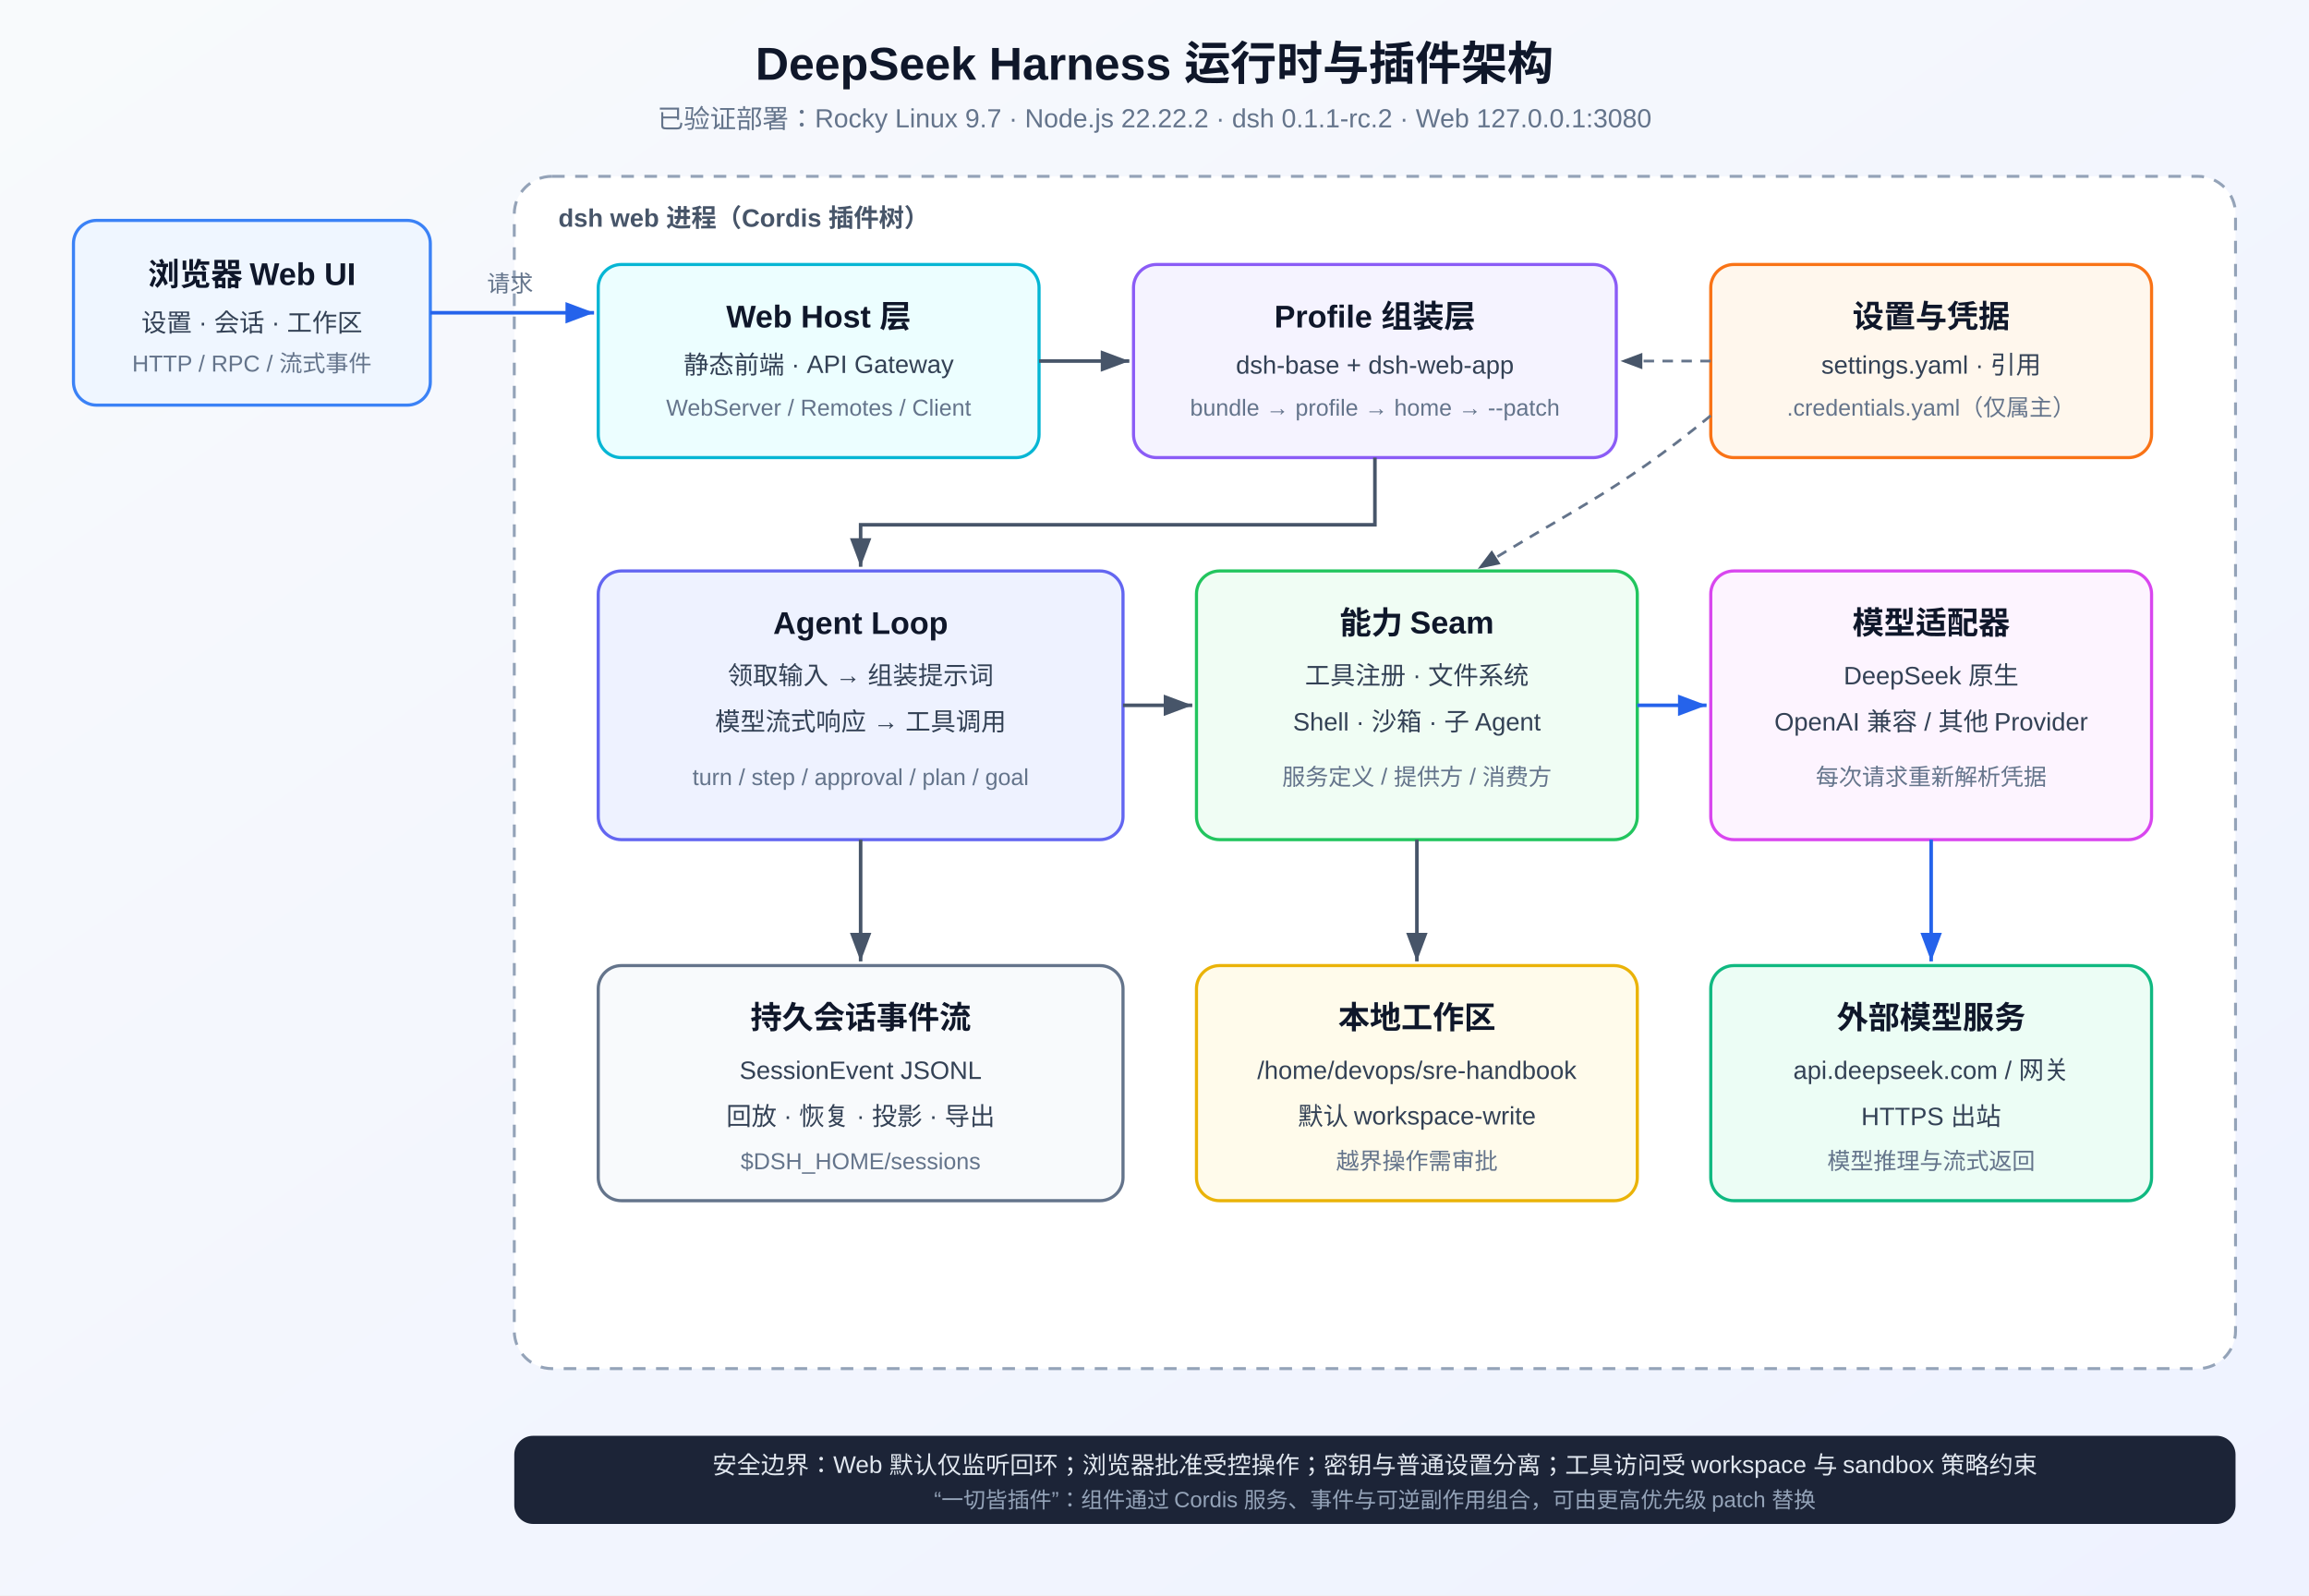
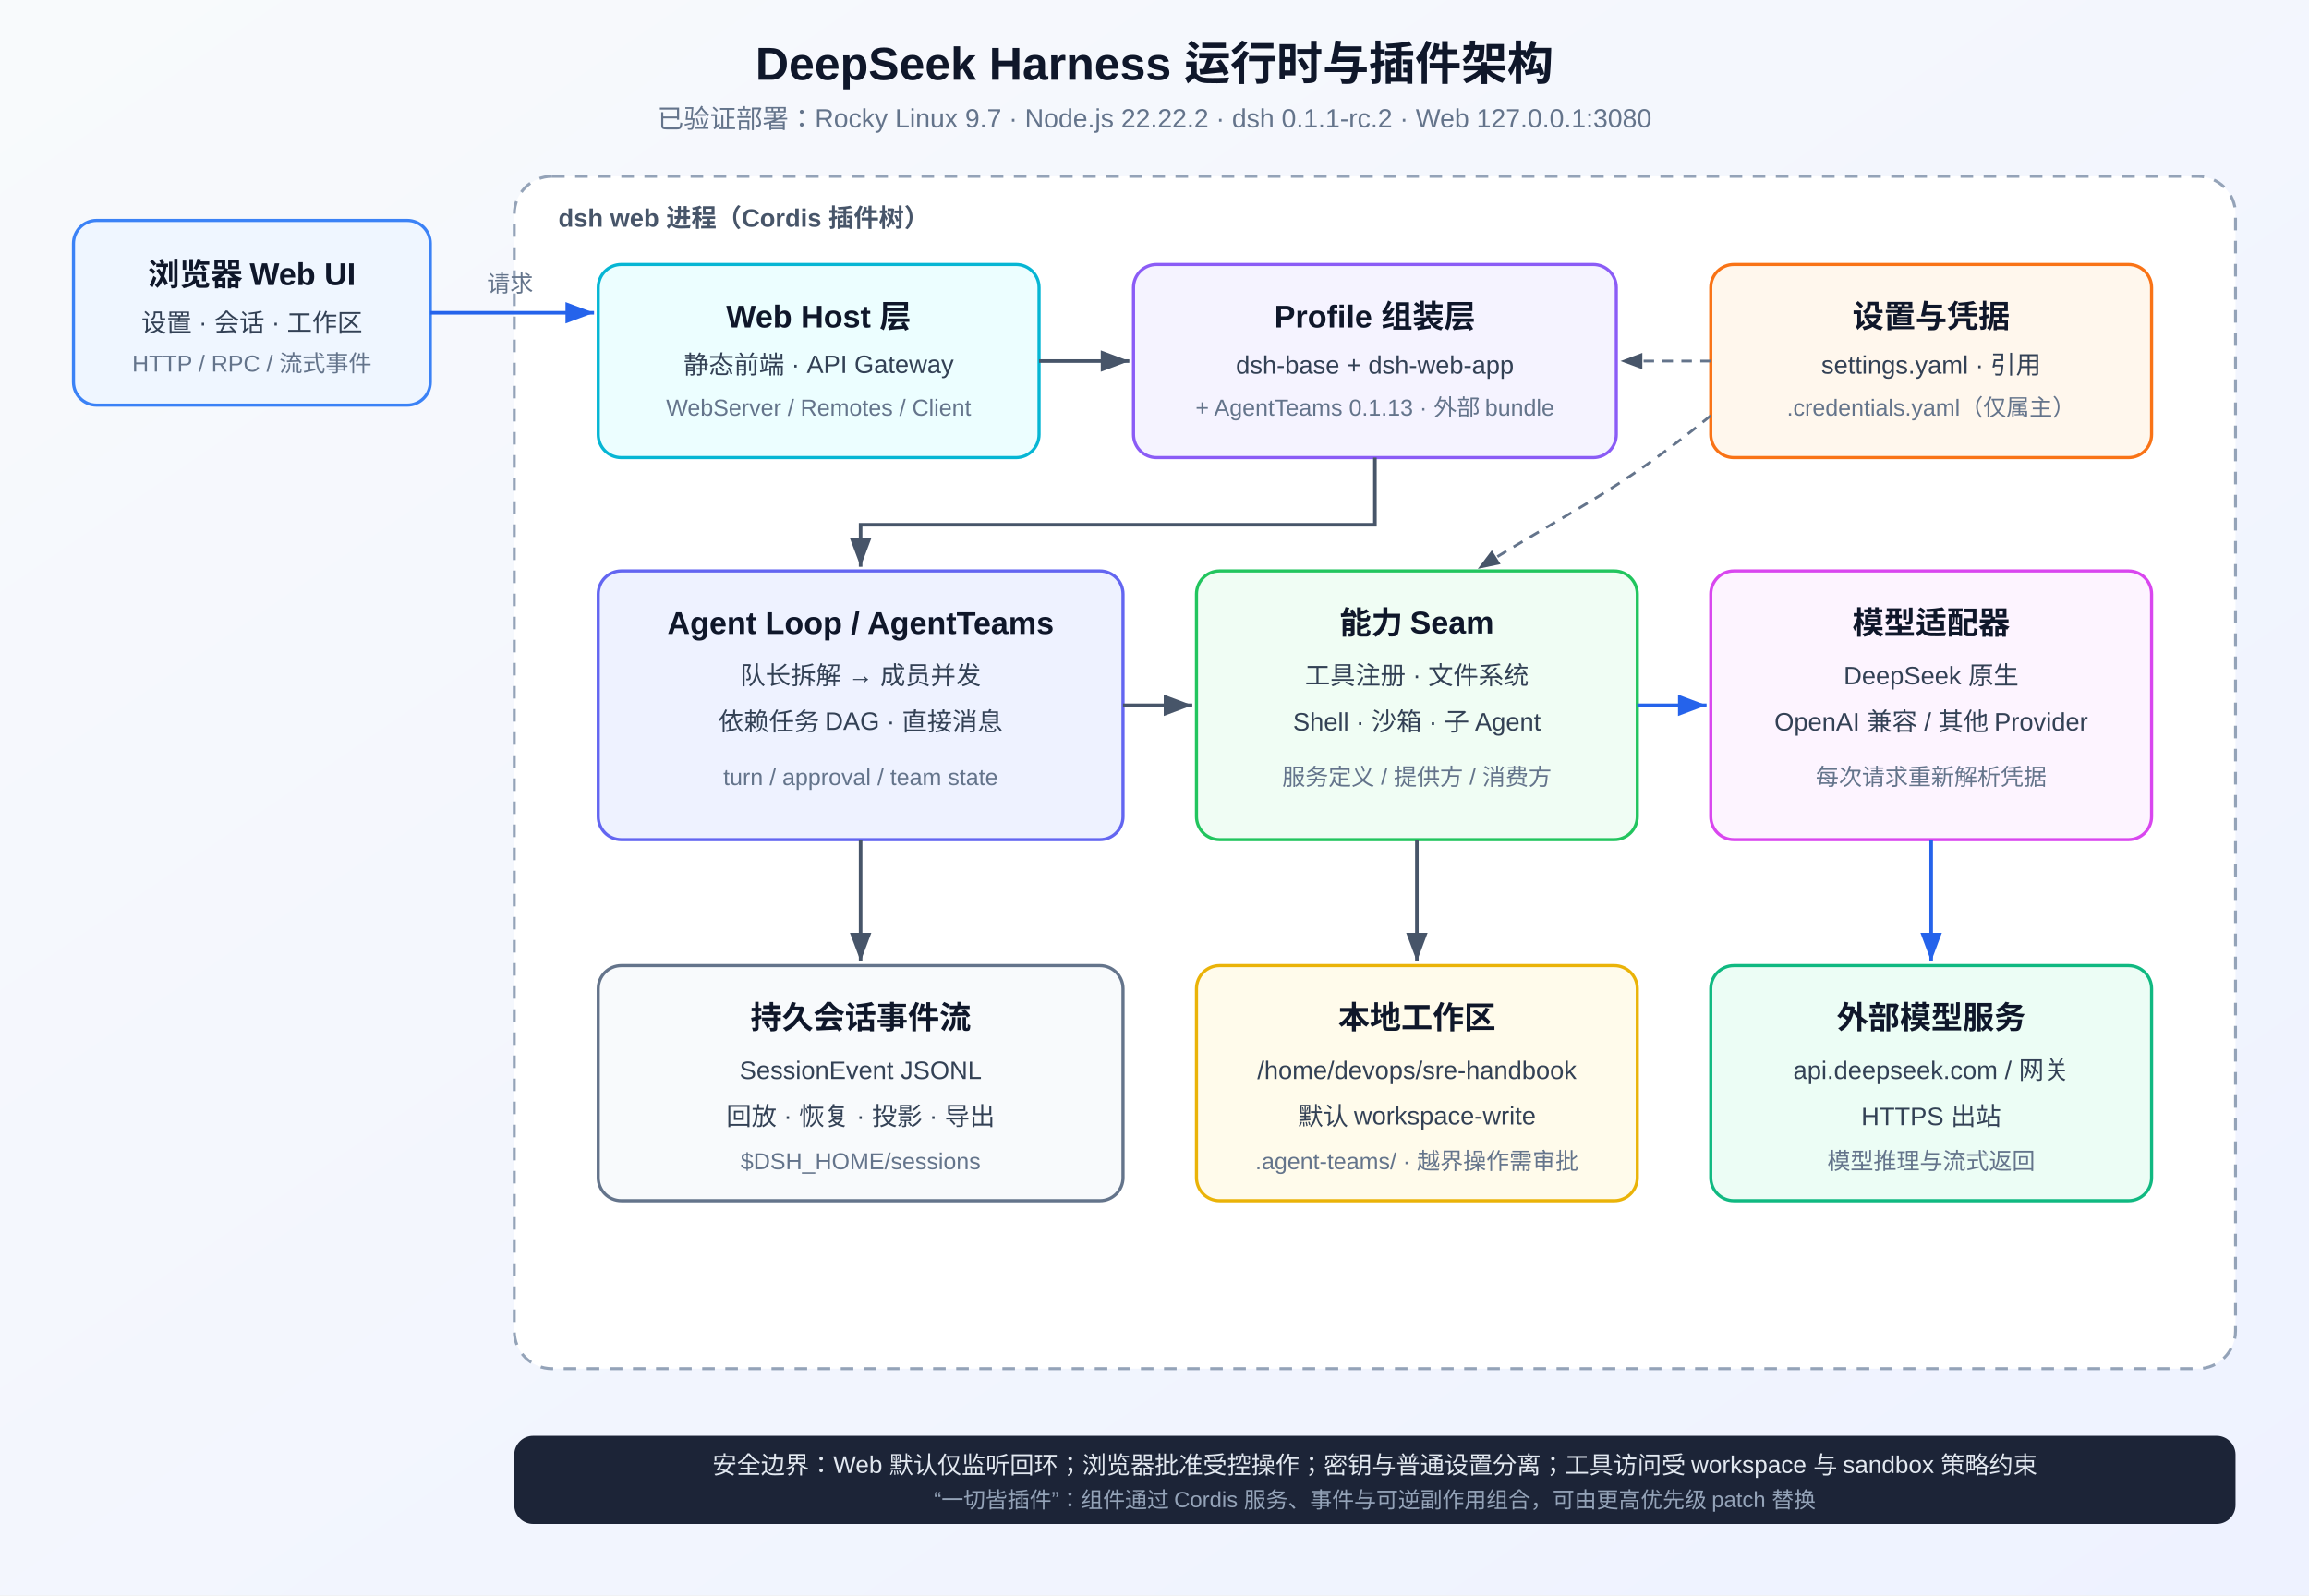
<svg xmlns="http://www.w3.org/2000/svg" width="1100" height="760" viewBox="0 0 1100 760" font-family="'Noto Sans SC','Microsoft YaHei','Segoe UI',Arial,sans-serif">
  <defs>
    <linearGradient id="page" x1="0" y1="0" x2="1" y2="1">
      <stop offset="0" stop-color="#f8fafc" />
      <stop offset="1" stop-color="#eef2ff" />
    </linearGradient>
    <marker id="arrow" markerWidth="10" markerHeight="10" refX="8" refY="3" orient="auto">
      <path d="M0,0 L8,3 L0,6 Z" fill="#475569" />
    </marker>
    <marker id="arrow-blue" markerWidth="10" markerHeight="10" refX="8" refY="3" orient="auto">
      <path d="M0,0 L8,3 L0,6 Z" fill="#2563eb" />
    </marker>
    <style>
      .zone{fill:#fff;stroke:#94a3b8;stroke-width:1.4;stroke-dasharray:6 5}
      .box{stroke-width:1.5;rx:11;ry:11}
      .title{font-size:15px;font-weight:700;fill:#0f172a}
      .sub{font-size:12px;fill:#334155}
      .tiny{font-size:11px;fill:#64748b}
      .flow{fill:none;stroke:#475569;stroke-width:1.7;marker-end:url(#arrow)}
      .data{fill:none;stroke:#2563eb;stroke-width:1.7;marker-end:url(#arrow-blue)}
      .dash{fill:none;stroke:#64748b;stroke-width:1.3;stroke-dasharray:5 4;marker-end:url(#arrow)}
    </style>
  </defs>
  <rect width="1100" height="760" fill="url(#page)" />
  <text x="550" y="38" text-anchor="middle" font-size="22" font-weight="800" fill="#0f172a">DeepSeek Harness 运行时与插件架构</text>
  <text x="550" y="61" text-anchor="middle" font-size="12.5" fill="#64748b">已验证部署：Rocky Linux 9.7 · Node.js 22.22.2 · dsh 0.1.1-rc.2 · Web 127.0.0.1:3080</text>
  <rect class="box" x="35" y="105" width="170" height="88" fill="#eff6ff" stroke="#3b82f6" />
  <text class="title" x="120" y="136" text-anchor="middle">浏览器 Web UI</text>
  <text class="sub" x="120" y="158" text-anchor="middle">设置 · 会话 · 工作区</text>
  <text class="tiny" x="120" y="177" text-anchor="middle">HTTP / RPC / 流式事件</text>
  <rect class="zone" x="245" y="84" width="820" height="568" rx="18" />
  <text x="266" y="108" font-size="12" font-weight="700" fill="#475569">dsh web 进程（Cordis 插件树）</text>
  <rect class="box" x="285" y="126" width="210" height="92" fill="#ecfeff" stroke="#06b6d4" />
  <text class="title" x="390" y="156" text-anchor="middle">Web Host 层</text>
  <text class="sub" x="390" y="178" text-anchor="middle">静态前端 · API Gateway</text>
  <text class="tiny" x="390" y="198" text-anchor="middle">WebServer / Remotes / Client</text>
  <rect class="box" x="540" y="126" width="230" height="92" fill="#f5f3ff" stroke="#8b5cf6" />
  <text class="title" x="655" y="156" text-anchor="middle">Profile 组装层</text>
  <text class="sub" x="655" y="178" text-anchor="middle">dsh-base + dsh-web-app</text>
-   <text class="tiny" x="655" y="198" text-anchor="middle">bundle → profile → home → --patch</text>
+   <text class="tiny" x="655" y="198" text-anchor="middle">+ AgentTeams 0.1.13 · 外部 bundle</text>
  <rect class="box" x="815" y="126" width="210" height="92" fill="#fff7ed" stroke="#f97316" />
  <text class="title" x="920" y="156" text-anchor="middle">设置与凭据</text>
  <text class="sub" x="920" y="178" text-anchor="middle">settings.yaml · 引用</text>
  <text class="tiny" x="920" y="198" text-anchor="middle">.credentials.yaml（仅属主）</text>
  <rect class="box" x="285" y="272" width="250" height="128" fill="#eef2ff" stroke="#6366f1" />
-   <text class="title" x="410" y="302" text-anchor="middle">Agent Loop</text>
-   <text class="sub" x="410" y="326" text-anchor="middle">领取输入 → 组装提示词</text>
-   <text class="sub" x="410" y="348" text-anchor="middle">模型流式响应 → 工具调用</text>
-   <text class="tiny" x="410" y="374" text-anchor="middle">turn / step / approval / plan / goal</text>
+   <text class="title" x="410" y="302" text-anchor="middle">Agent Loop / AgentTeams</text>
+   <text class="sub" x="410" y="326" text-anchor="middle">队长拆解 → 成员并发</text>
+   <text class="sub" x="410" y="348" text-anchor="middle">依赖任务 DAG · 直接消息</text>
+   <text class="tiny" x="410" y="374" text-anchor="middle">turn / approval / team state</text>
  <rect class="box" x="570" y="272" width="210" height="128" fill="#f0fdf4" stroke="#22c55e" />
  <text class="title" x="675" y="302" text-anchor="middle">能力 Seam</text>
  <text class="sub" x="675" y="326" text-anchor="middle">工具注册 · 文件系统</text>
  <text class="sub" x="675" y="348" text-anchor="middle">Shell · 沙箱 · 子 Agent</text>
  <text class="tiny" x="675" y="374" text-anchor="middle">服务定义 / 提供方 / 消费方</text>
  <rect class="box" x="815" y="272" width="210" height="128" fill="#fdf4ff" stroke="#d946ef" />
  <text class="title" x="920" y="302" text-anchor="middle">模型适配器</text>
  <text class="sub" x="920" y="326" text-anchor="middle">DeepSeek 原生</text>
  <text class="sub" x="920" y="348" text-anchor="middle">OpenAI 兼容 / 其他 Provider</text>
  <text class="tiny" x="920" y="374" text-anchor="middle">每次请求重新解析凭据</text>
  <rect class="box" x="285" y="460" width="250" height="112" fill="#f8fafc" stroke="#64748b" />
  <text class="title" x="410" y="490" text-anchor="middle">持久会话事件流</text>
  <text class="sub" x="410" y="514" text-anchor="middle">SessionEvent JSONL</text>
  <text class="sub" x="410" y="536" text-anchor="middle">回放 · 恢复 · 投影 · 导出</text>
  <text class="tiny" x="410" y="557" text-anchor="middle">$DSH_HOME/sessions</text>
  <rect class="box" x="570" y="460" width="210" height="112" fill="#fffbeb" stroke="#eab308" />
  <text class="title" x="675" y="490" text-anchor="middle">本地工作区</text>
  <text class="sub" x="675" y="514" text-anchor="middle">/home/devops/sre-handbook</text>
  <text class="sub" x="675" y="536" text-anchor="middle">默认 workspace-write</text>
-   <text class="tiny" x="675" y="557" text-anchor="middle">越界操作需审批</text>
+   <text class="tiny" x="675" y="557" text-anchor="middle">.agent-teams/ · 越界操作需审批</text>
  <rect class="box" x="815" y="460" width="210" height="112" fill="#ecfdf5" stroke="#10b981" />
  <text class="title" x="920" y="490" text-anchor="middle">外部模型服务</text>
  <text class="sub" x="920" y="514" text-anchor="middle">api.deepseek.com / 网关</text>
  <text class="sub" x="920" y="536" text-anchor="middle">HTTPS 出站</text>
  <text class="tiny" x="920" y="557" text-anchor="middle">模型推理与流式返回</text>
  <path class="data" d="M205,149 L283,149" />
  <text class="tiny" x="243" y="139" text-anchor="middle">请求</text>
  <path class="flow" d="M495,172 L538,172" />
  <path class="flow" d="M655,218 L655,250 L410,250 L410,270" />
  <path class="dash" d="M815,172 L772,172" />
  <path class="flow" d="M535,336 L568,336" />
  <path class="data" d="M780,336 L813,336" />
  <path class="data" d="M920,400 L920,458" />
  <path class="flow" d="M410,400 L410,458" />
  <path class="flow" d="M675,400 L675,458" />
  <path class="dash" d="M815,198 C770,235 745,245 704,271" />
  <rect x="245" y="684" width="820" height="42" rx="9" fill="#0f172a" opacity="0.94" />
  <text x="655" y="702" text-anchor="middle" font-size="11.5" fill="#e2e8f0">安全边界：Web 默认仅监听回环；浏览器批准受控操作；密钥与普通设置分离；工具访问受 workspace 与 sandbox 策略约束</text>
  <text x="655" y="718" text-anchor="middle" font-size="10.5" fill="#94a3b8">“一切皆插件”：组件通过 Cordis 服务、事件与可逆副作用组合，可由更高优先级 patch 替换</text>
</svg>
